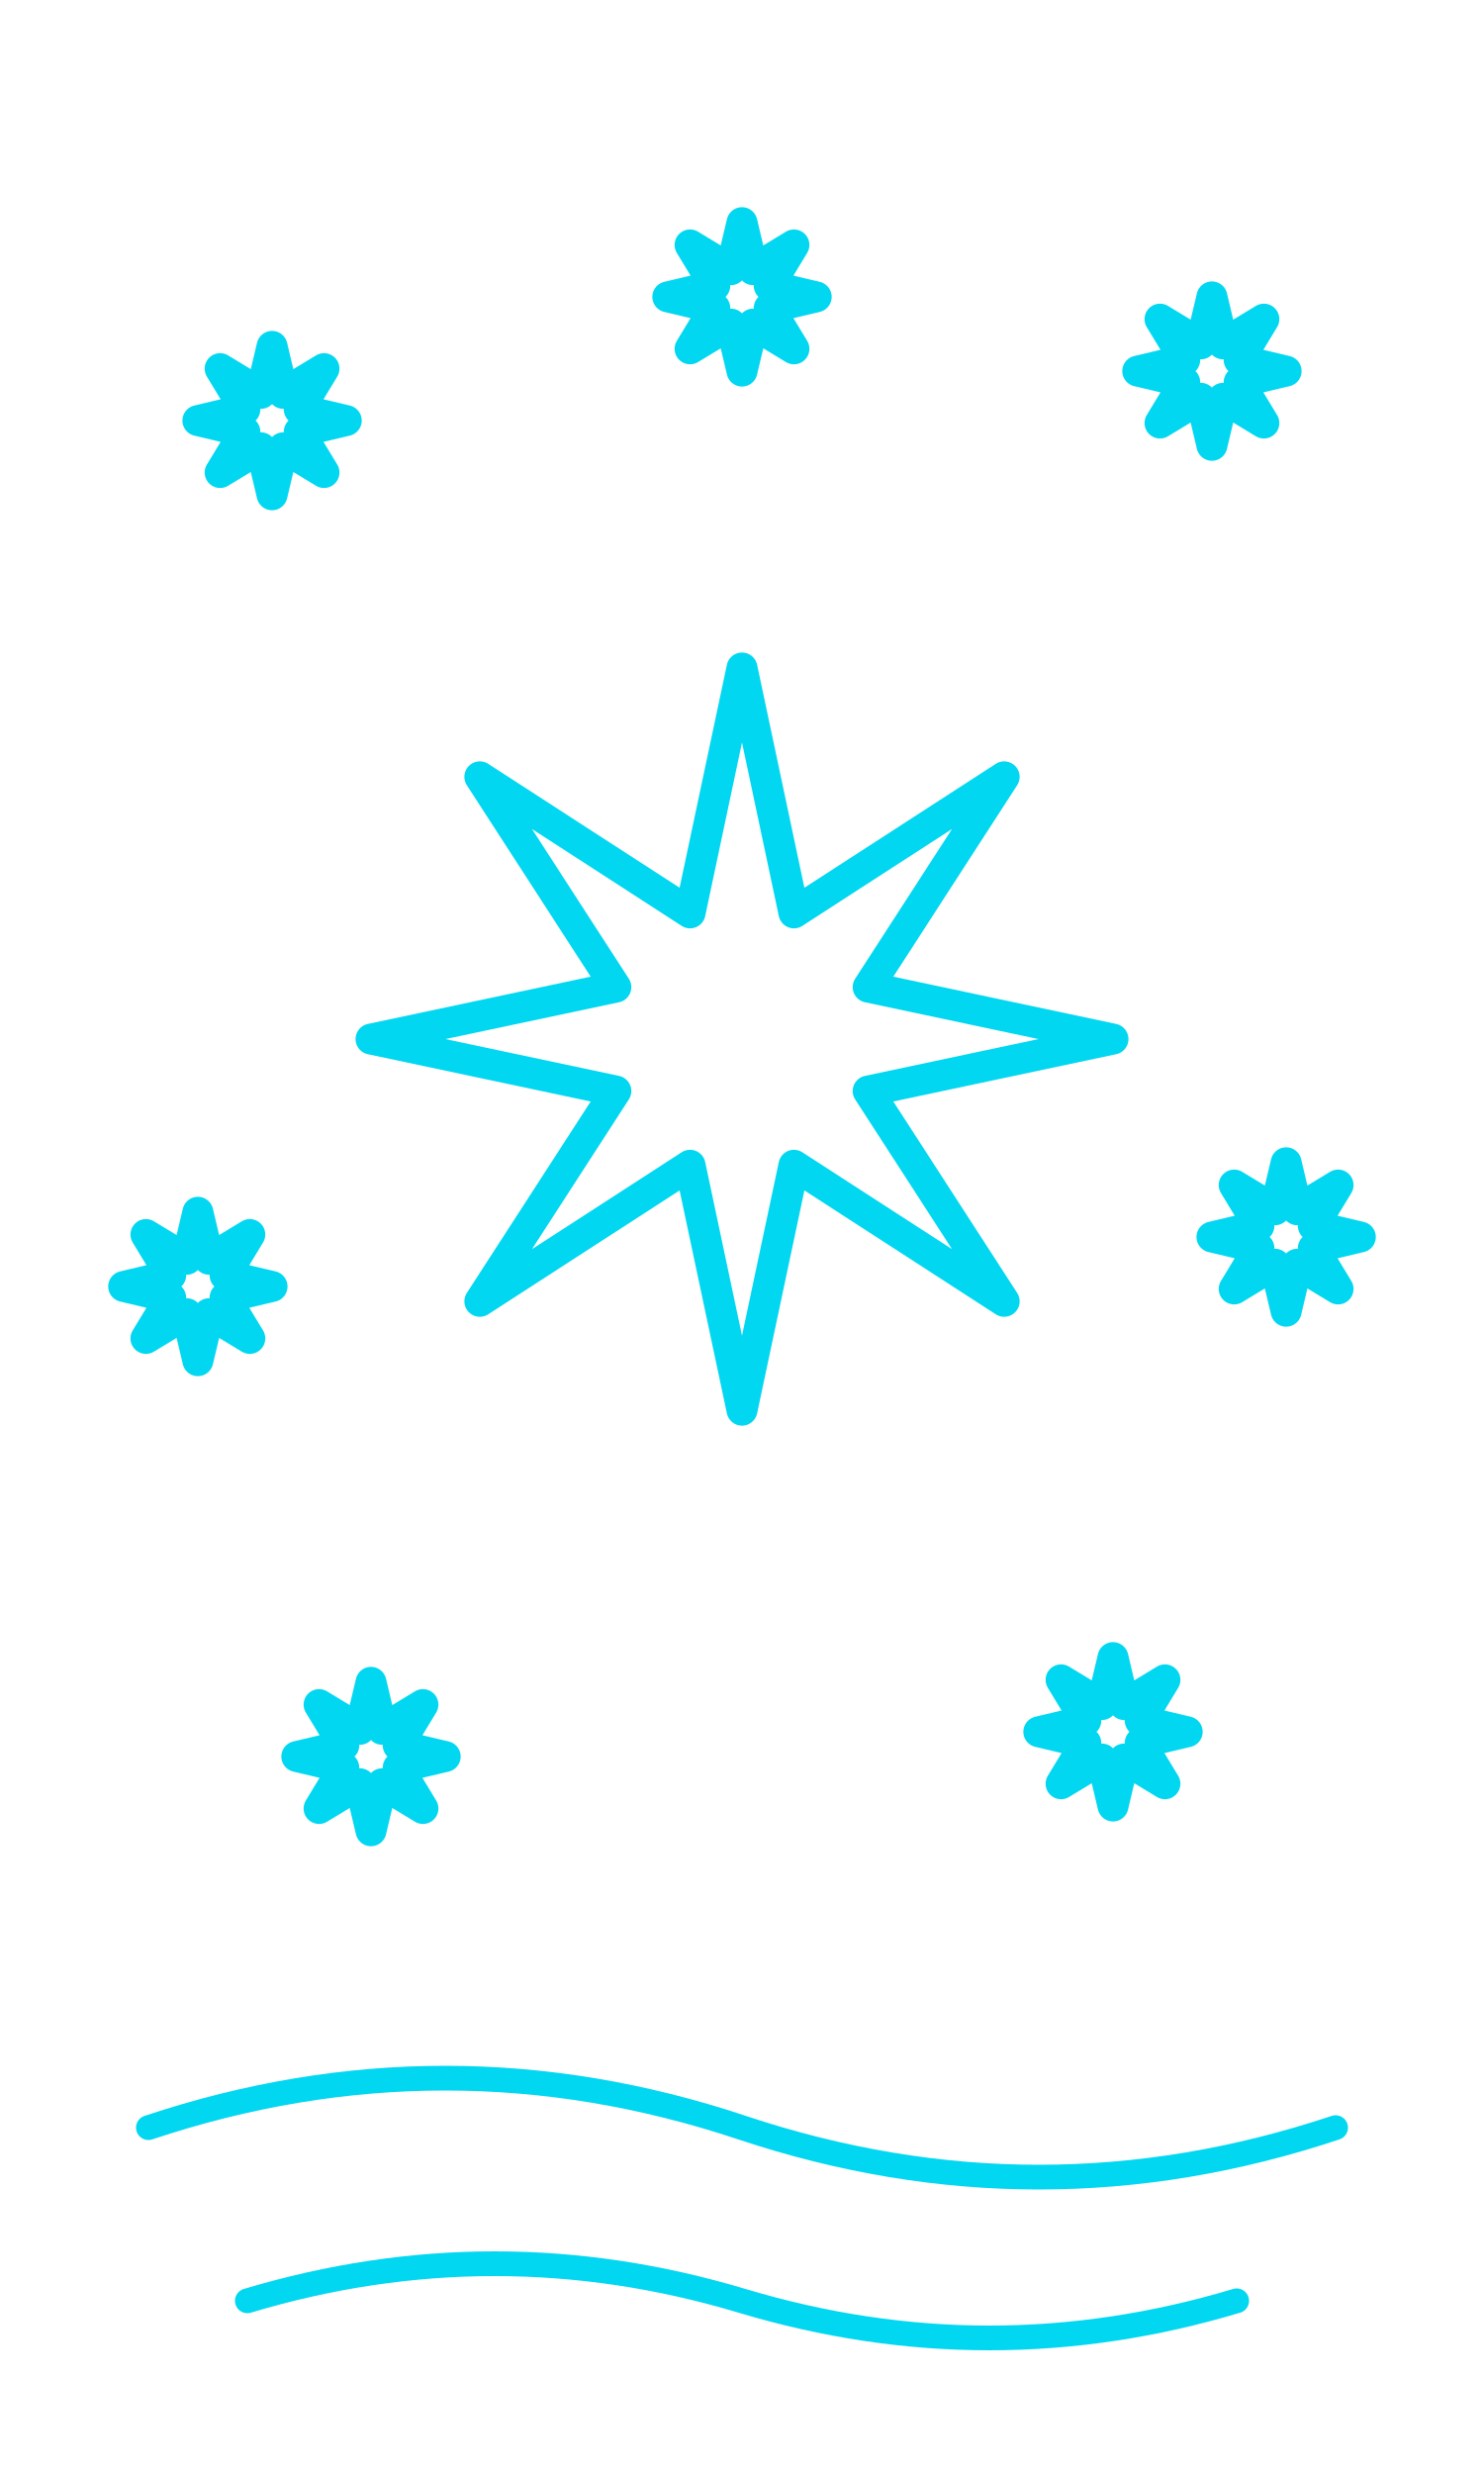
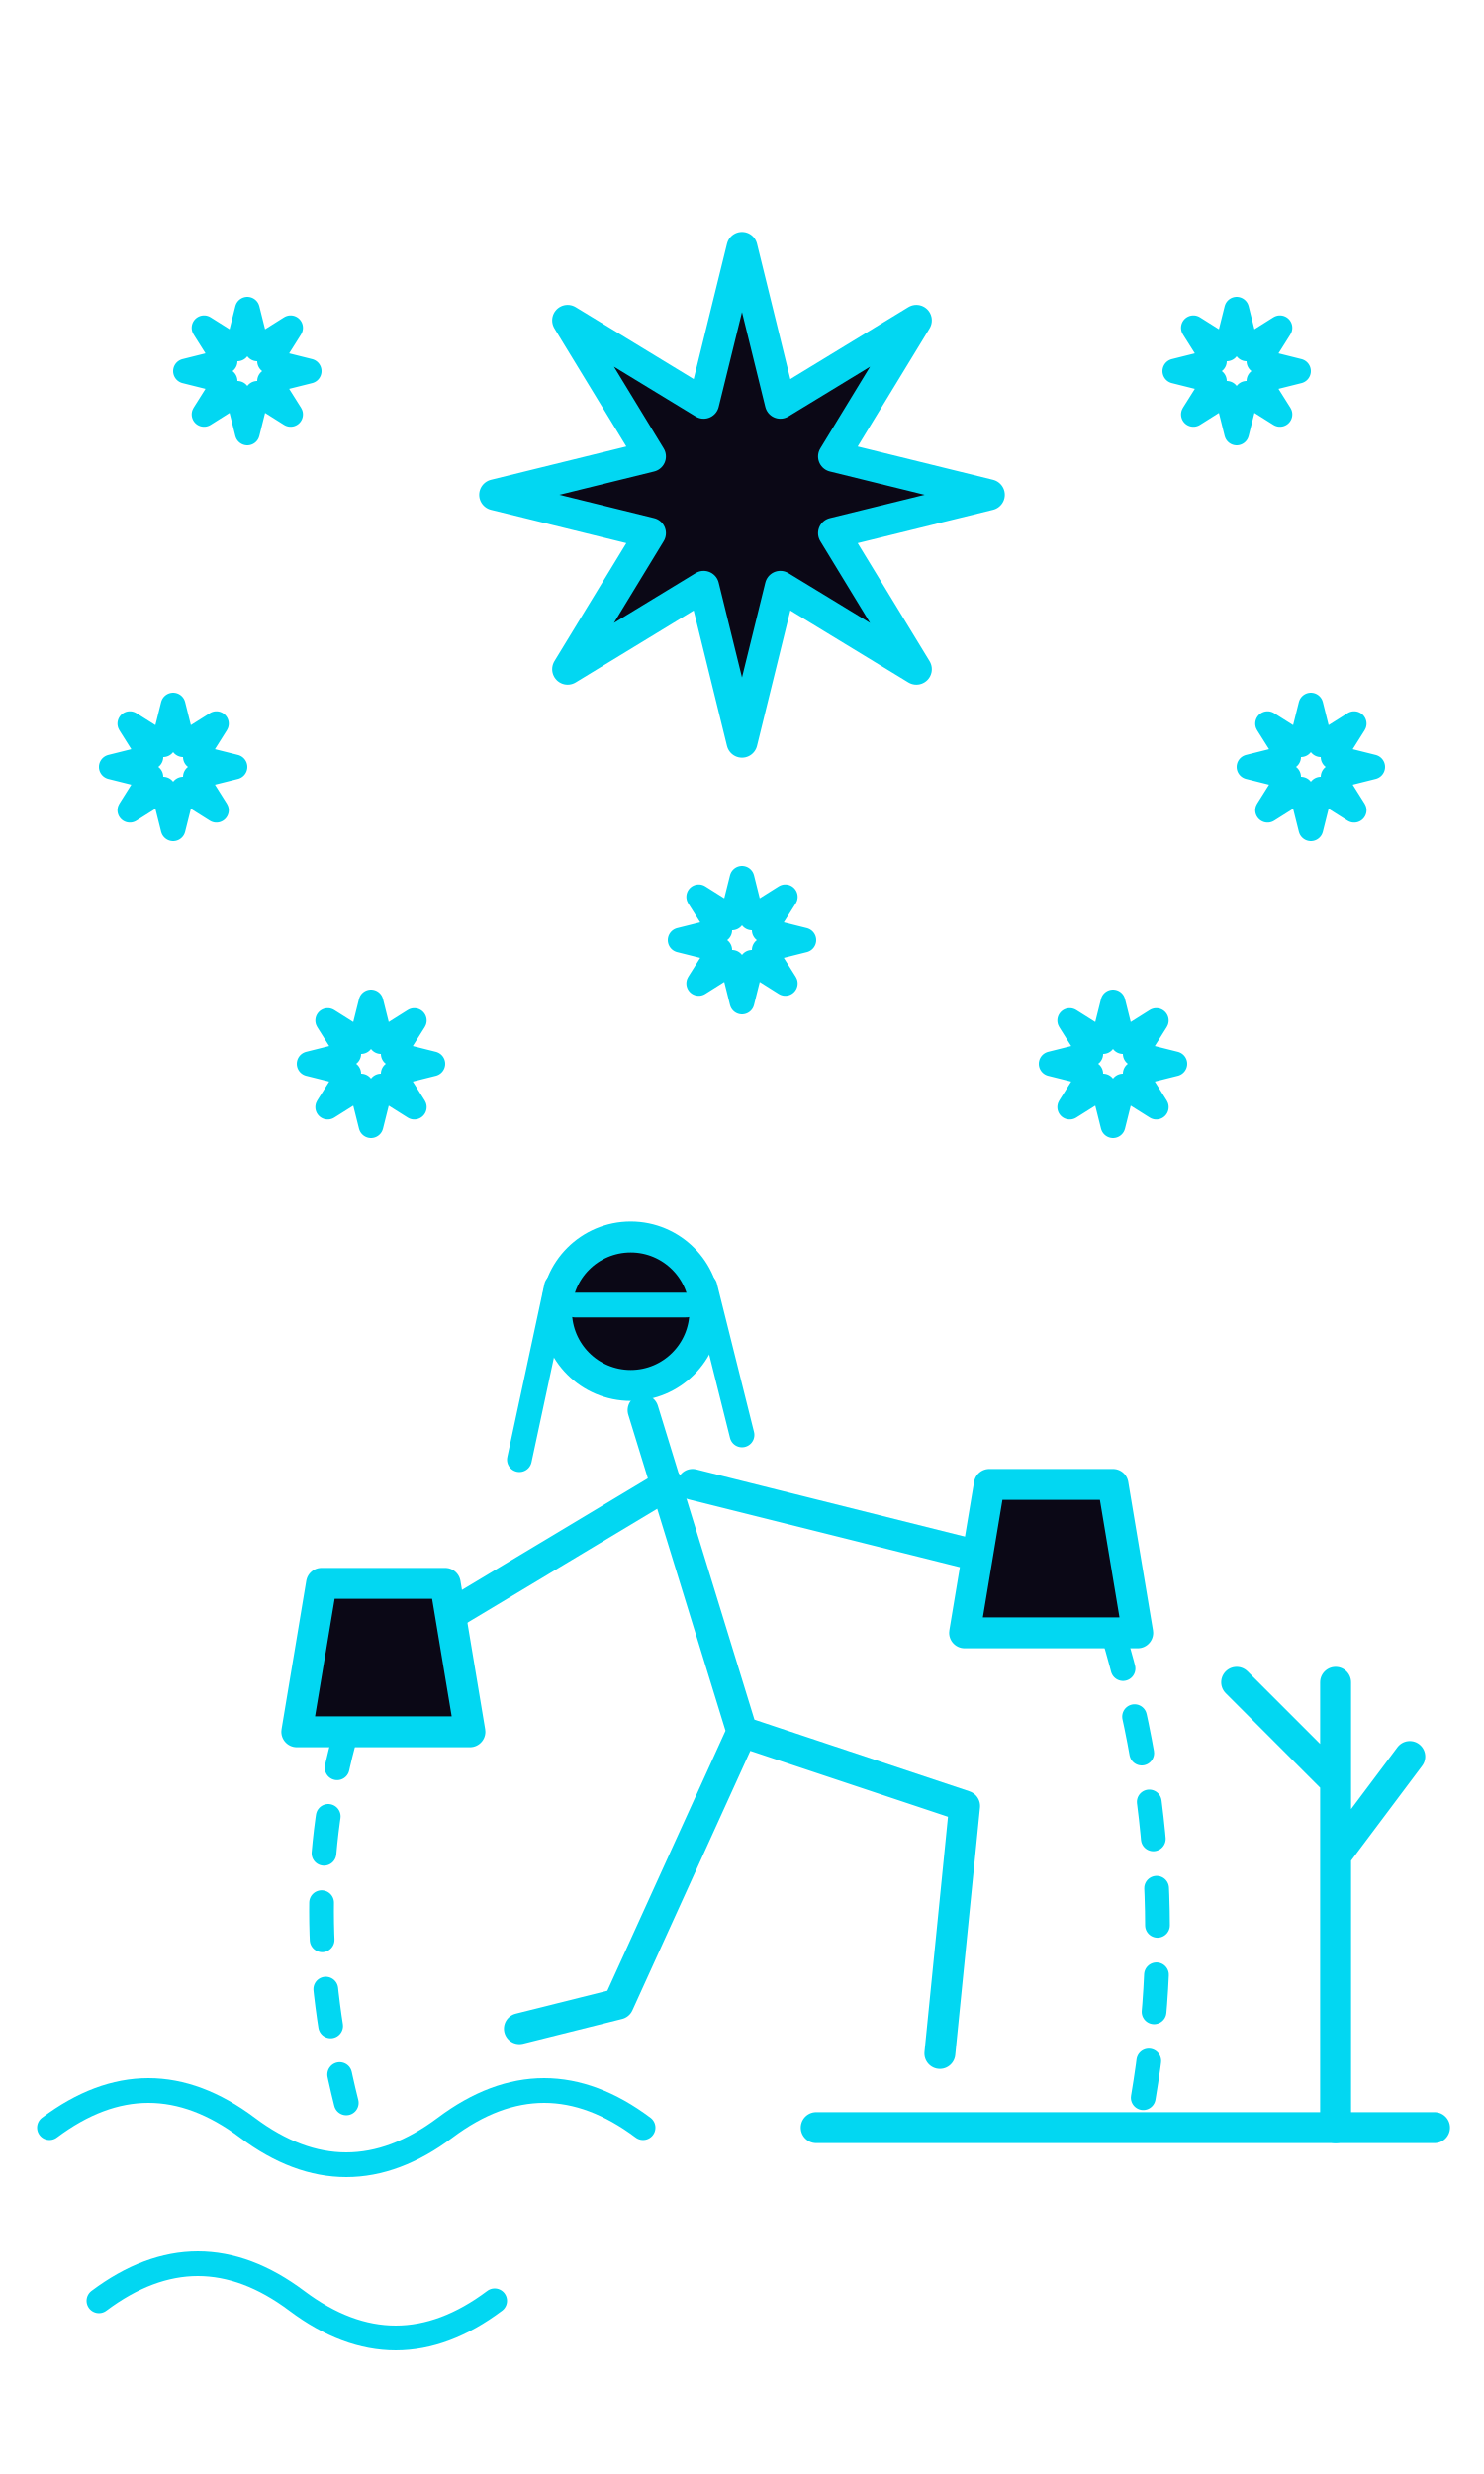
<svg xmlns="http://www.w3.org/2000/svg" viewBox="0 0 120 200" role="img">
  <g fill="none" stroke="#02d7f2" stroke-width="2.5" stroke-linecap="round" stroke-linejoin="round">
-     <path d="M60 54 L64.2 73.8 L81.2 62.8 L70.2 79.8 L90 84 L70.2 88.2 L81.2 105.2 L64.2 94.2 L60 114 L55.8 94.2 L38.8 105.2 L49.8 88.2 L30 84 L49.8 79.8 L38.8 62.8 L55.8 73.8 Z" />
-     <path d="M22 28 L22.9 31.8 L26.2 29.8 L24.2 33.1 L28 34 L24.2 34.9 L26.2 38.2 L22.9 36.2 L22 40 L21.1 36.2 L17.8 38.2 L19.8 34.9 L16 34 L19.8 33.1 L17.8 29.8 L21.1 31.8 Z" />
-     <path d="M98 24 L98.9 27.8 L102.2 25.8 L100.2 29.1 L104 30 L100.2 30.9 L102.2 34.2 L98.9 32.2 L98 36 L97.1 32.2 L93.8 34.2 L95.8 30.9 L92 30 L95.8 29.1 L93.8 25.8 L97.1 27.8 Z" />
-     <path d="M16 98 L16.9 101.8 L20.2 99.8 L18.2 103.1 L22 104 L18.2 104.9 L20.2 108.2 L16.9 106.2 L16 110 L15.1 106.2 L11.8 108.2 L13.8 104.9 L10 104 L13.8 103.1 L11.8 99.8 L15.1 101.8 Z" />
-     <path d="M104 94 L104.9 97.8 L108.2 95.8 L106.2 99.1 L110 100 L106.2 100.9 L108.2 104.2 L104.9 102.2 L104 106 L103.1 102.2 L99.8 104.2 L101.8 100.9 L98 100 L101.8 99.1 L99.8 95.8 L103.1 97.8 Z" />
-     <path d="M30 136 L30.9 139.8 L34.2 137.8 L32.2 141.1 L36 142 L32.2 142.9 L34.2 146.2 L30.9 144.2 L30 148 L29.1 144.2 L25.8 146.2 L27.8 142.9 L24 142 L27.8 141.1 L25.8 137.8 L29.1 139.8 Z" />
-     <path d="M90 134 L90.9 137.8 L94.2 135.8 L92.2 139.1 L96 140 L92.2 140.9 L94.2 144.2 L90.9 142.2 L90 146 L89.1 142.2 L85.8 144.2 L87.8 140.9 L84 140 L87.8 139.1 L85.8 135.8 L89.1 137.8 Z" />
-     <path d="M60 18 L60.9 21.8 L64.2 19.8 L62.2 23.1 L66 24 L62.2 24.9 L64.2 28.2 L60.9 26.2 L60 30 L59.1 26.2 L55.8 28.2 L57.8 24.9 L54 24 L57.8 23.1 L55.8 19.8 L59.1 21.8 Z" />
-     <path d="M12 172 Q36 164 60 172 Q84 180 108 172 M20 186 Q40 180 60 186 Q80 192 100 186" stroke-width="2" />
+     <path d="M60 20 L63.1 32.6 L74.1 25.9 L67.4 36.9 L80 40 L67.4 43.1 L74.1 54.1 L63.1 47.4 L60 60 L56.9 47.4 L45.9 54.1 L52.6 43.1 L40 40 L52.6 36.9 L45.9 25.9 L56.9 32.6 Z" fill="#0b0816" />
+     <path d="M20 25 L20.8 28.2 L23.5 26.5 L21.8 29.2 L25 30 L21.8 30.8 L23.5 33.5 L20.8 31.8 L20 35 L19.2 31.8 L16.5 33.5 L18.2 30.8 L15 30 L18.2 29.2 L16.5 26.5 L19.2 28.2 Z" stroke-width="2" />
+     <path d="M100 25 L100.8 28.2 L103.5 26.5 L101.8 29.2 L105 30 L101.8 30.8 L103.5 33.5 L100.8 31.8 L100 35 L99.2 31.8 L96.5 33.5 L98.2 30.8 L95 30 L98.2 29.2 L96.5 26.5 L99.2 28.2 Z" stroke-width="2" />
+     <path d="M14 57 L14.8 60.2 L17.5 58.5 L15.8 61.2 L19 62 L15.8 62.8 L17.5 65.5 L14.8 63.8 L14 67 L13.2 63.8 L10.5 65.5 L12.2 62.8 L9 62 L12.2 61.2 L10.5 58.5 L13.2 60.2 Z" stroke-width="2" />
+     <path d="M106 57 L106.8 60.2 L109.5 58.5 L107.8 61.2 L111 62 L107.8 62.8 L109.5 65.5 L106.8 63.8 L106 67 L105.2 63.8 L102.5 65.5 L104.2 62.8 L101 62 L104.2 61.2 L102.5 58.5 L105.2 60.2 Z" stroke-width="2" />
+     <path d="M30 81 L30.8 84.2 L33.5 82.5 L31.8 85.2 L35 86 L31.8 86.8 L33.5 89.5 L30.8 87.8 L30 91 L29.2 87.8 L26.5 89.5 L28.2 86.8 L25 86 L28.2 85.2 L26.5 82.5 L29.2 84.2 Z" stroke-width="2" />
+     <path d="M90 81 L90.8 84.2 L93.5 82.5 L91.8 85.2 L95 86 L91.8 86.8 L93.5 89.5 L90.8 87.8 L90 91 L89.2 87.8 L86.5 89.5 L88.2 86.8 L85 86 L88.2 85.2 L86.5 82.5 L89.2 84.2 Z" stroke-width="2" />
+     <path d="M60 71 L60.8 74.2 L63.5 72.5 L61.8 75.2 L65 76 L61.8 76.8 L63.5 79.5 L60.8 77.8 L60 81 L59.2 77.8 L56.5 79.5 L58.2 76.8 L55 76 L58.2 75.2 L56.5 72.5 L59.2 74.2 Z" stroke-width="2" />
+     <path d="M52 114 L60 140 L78 146 L76 166 M60 140 L50 162 L42 164" />
+     <path d="M54 120 L34 132 M56 120 L80 126" />
+     <circle cx="51" cy="106" r="6" fill="#0b0816" />
+     <path d="M46.5 105.5 L55.5 105.5" stroke-width="2" />
+     <path d="M45 104 L42 118 M57 104 L60 116" stroke-width="2" />
+     <path d="M26 128 L36 128 L38 140 L24 140 Z" fill="#0b0816" />
+     <path d="M80 120 L90 120 L92 132 L78 132 Z" fill="#0b0816" />
+     <path d="M28 140 Q24 154 28 170 M90 132 Q96 152 92 172" stroke-width="2" stroke-dasharray="3 4" />
+     <path d="M4 172 Q12 166 20 172 Q28 178 36 172 Q44 166 52 172 M8 186 Q16 180 24 186 Q32 192 40 186" stroke-width="2" />
+     <path d="M66 172 L116 172" />
+     <path d="M108 172 L108 136 M108 144 L100 136 M108 150 L114 142" />
  </g>
</svg>
